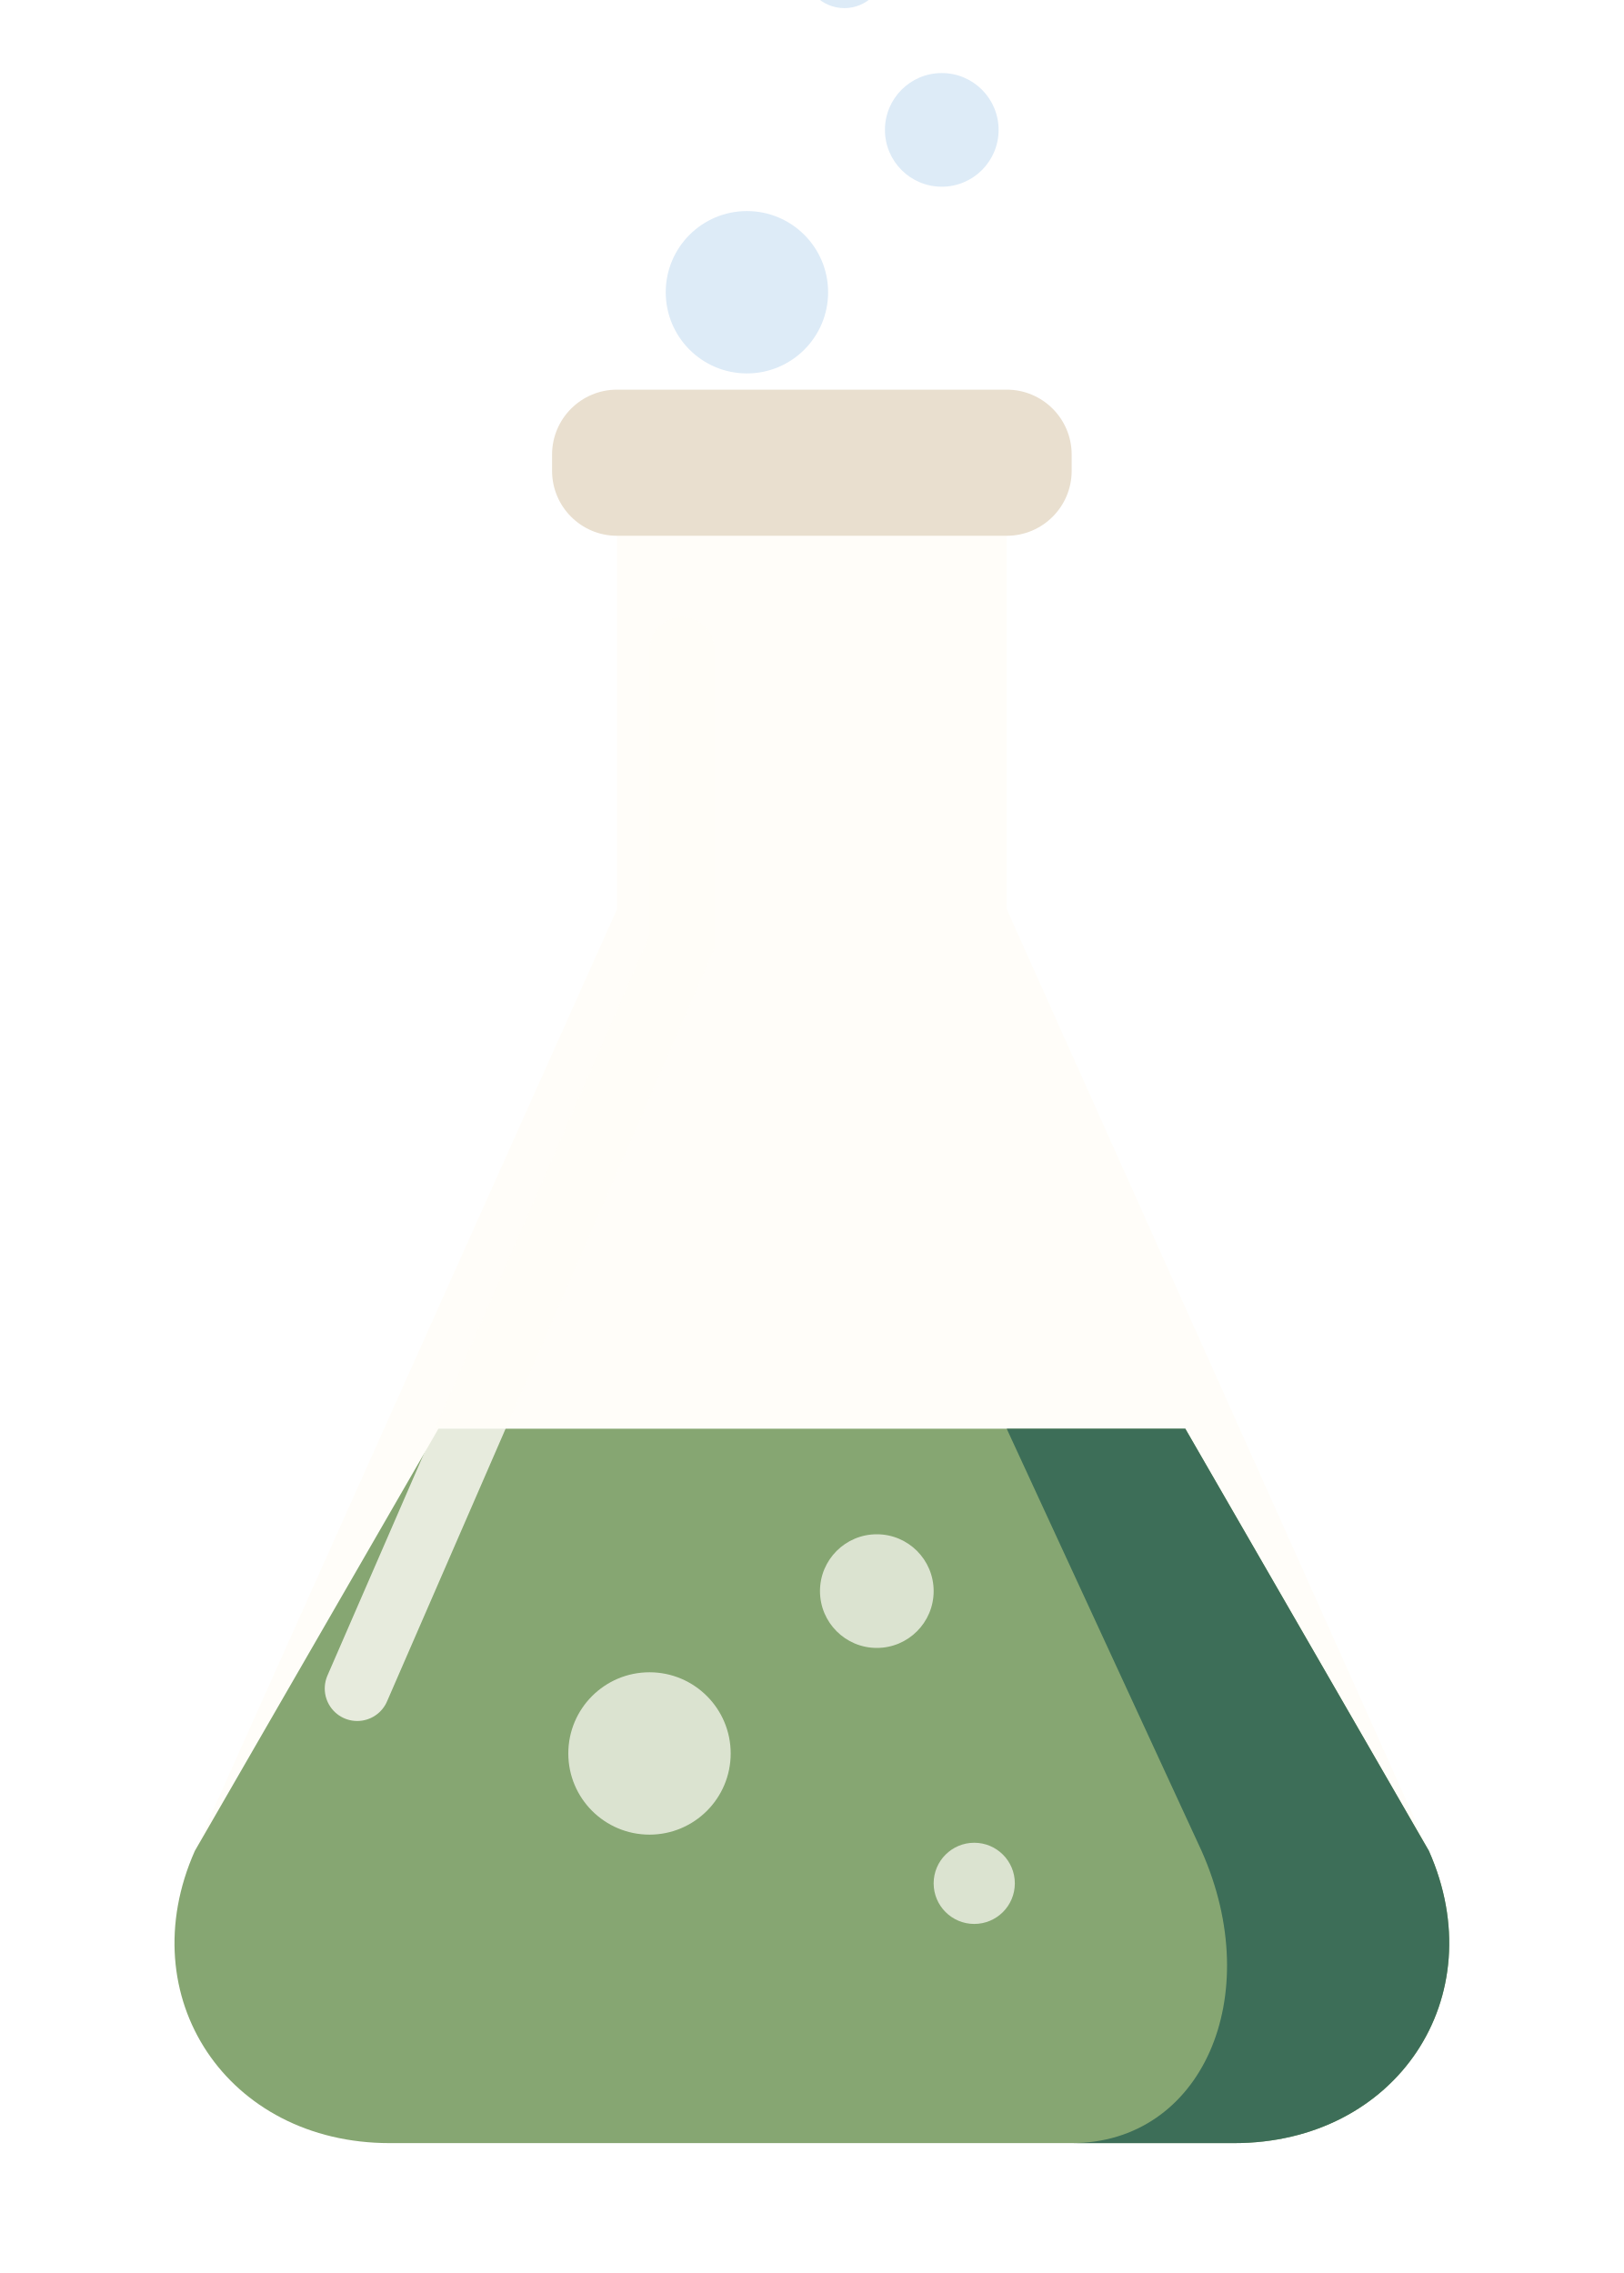
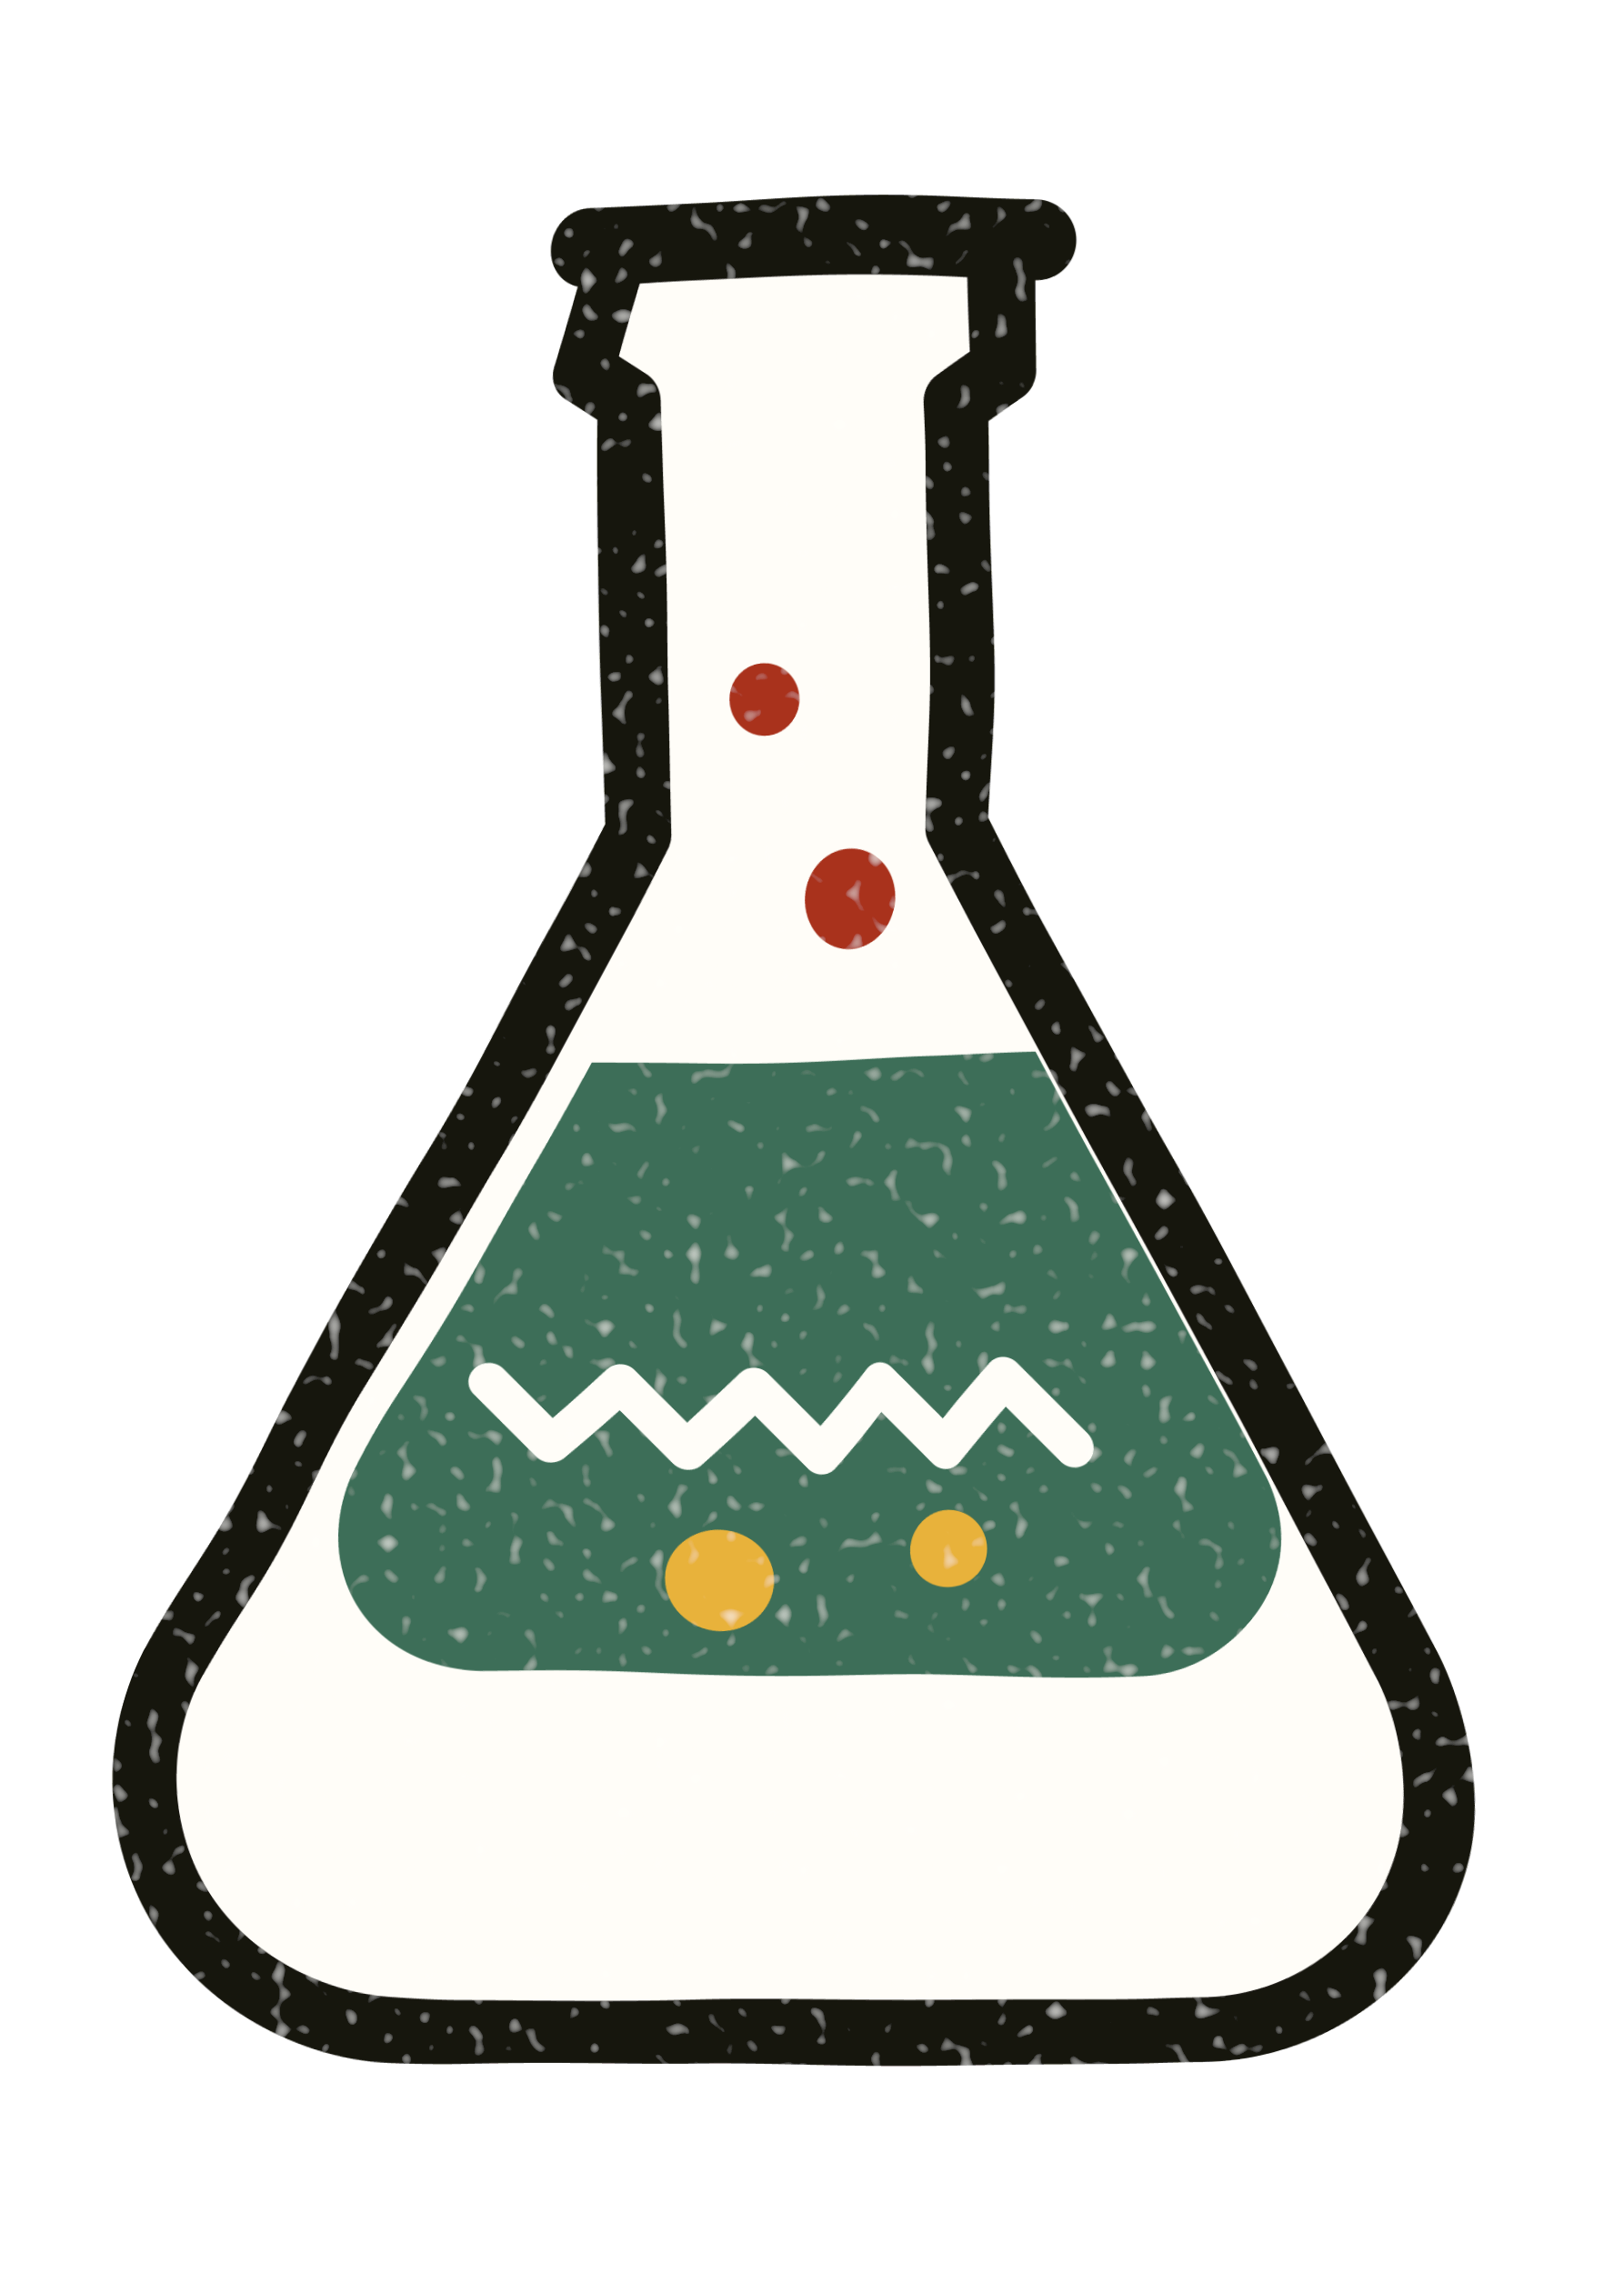
<svg xmlns="http://www.w3.org/2000/svg" viewBox="0 0 100 140" width="100" height="140">
-   <g class="o-bubbles">
-     <circle cx="46" cy="18" r="5" fill="#DDEBF7" />
-     <circle cx="58" cy="8" r="3.5" fill="#DDEBF7" />
-     <circle cx="52" cy="-2" r="2.5" fill="#DDEBF7" />
+   <defs>
+     <filter id="tn-folk" x="-5%" y="-5%" width="110%" height="110%">
+       <feTurbulence type="fractalNoise" baseFrequency="0.035" numOctaves="2" seed="4" result="w" />
+       <feDisplacementMap in="SourceGraphic" in2="w" scale="2.2" result="d" />
+       <feTurbulence type="fractalNoise" baseFrequency="0.9" numOctaves="1" seed="9" result="n" />
+       <feColorMatrix in="n" type="matrix" values="0 0 0 0 1 0 0 0 0 1 0 0 0 0 0.96 0 0 0 -2.4 0.86" result="s" />
+       <feComposite in="s" in2="d" operator="in" result="sp" />
+       <feMerge>
+         <feMergeNode in="d" />
+         <feMergeNode in="sp" />
+       </feMerge>
+     </filter>
+   </defs>
+   <g filter="url(#tn-folk)">
+     <g transform="translate(0.00 5.00) scale(1)">
+       <path d="M38 10h24v8l-3 2v26l28 52c5 10-2 22-13 22H24c-11 0-18-12-13-22l28-52V20l-3-2z" fill="#FFFDF8" stroke="#16140F" stroke-width="4" stroke-linejoin="round" />
+       <path d="M22 86l14-26h28l14 26c3 6-1 12-8 12H30c-7 0-11-6-8-12z" fill="#3D6E58" />
+       <path d="M30 80l4 4 4-4 4 4 4-4 4 4 4-4 4 4 4-4 4 4" stroke="#FFFDF8" stroke-width="2.4" stroke-linecap="round" stroke-linejoin="round" fill="none" />
+       <circle cx="44" cy="92" r="3.2" fill="#E8B23A" />
+       <circle cx="58" cy="90" r="2.4" fill="#E8B23A" />
+       <circle cx="52" cy="50" r="3" fill="#A9321D" />
+       <circle cx="47" cy="38" r="2.2" fill="#A9321D" />
+       <path d="M36 10h28" stroke="#16140F" stroke-width="5" stroke-linecap="round" />
+     </g>
  </g>
-   <path d="M38 30h24v26l26 58c4 9-2 18-12 18H24c-10 0-16-9-12-18l26-58z" fill="#FFFDF8" opacity=".92" />
-   <path d="M27 88h46l15 26c4 9-2 18-12 18H24c-10 0-16-9-12-18z" fill="#86A672" />
-   <path d="M62 88h11l15 26c4 9-2 18-12 18H66c8 0 12-9 8-18z" fill="#3D6E58" />
-   <circle cx="40" cy="108" r="5" fill="#FFFDF8" opacity=".7" />
-   <circle cx="54" cy="98" r="3.5" fill="#FFFDF8" opacity=".7" />
-   <circle cx="60" cy="116" r="2.5" fill="#FFFDF8" opacity=".7" />
-   <rect x="34" y="24" width="32" height="9" rx="4" fill="#E9DFCF" />
-   <path d="M42 40v18L22 104" stroke="#FFFDF8" stroke-width="4" fill="none" stroke-linecap="round" opacity=".8" />
</svg>
